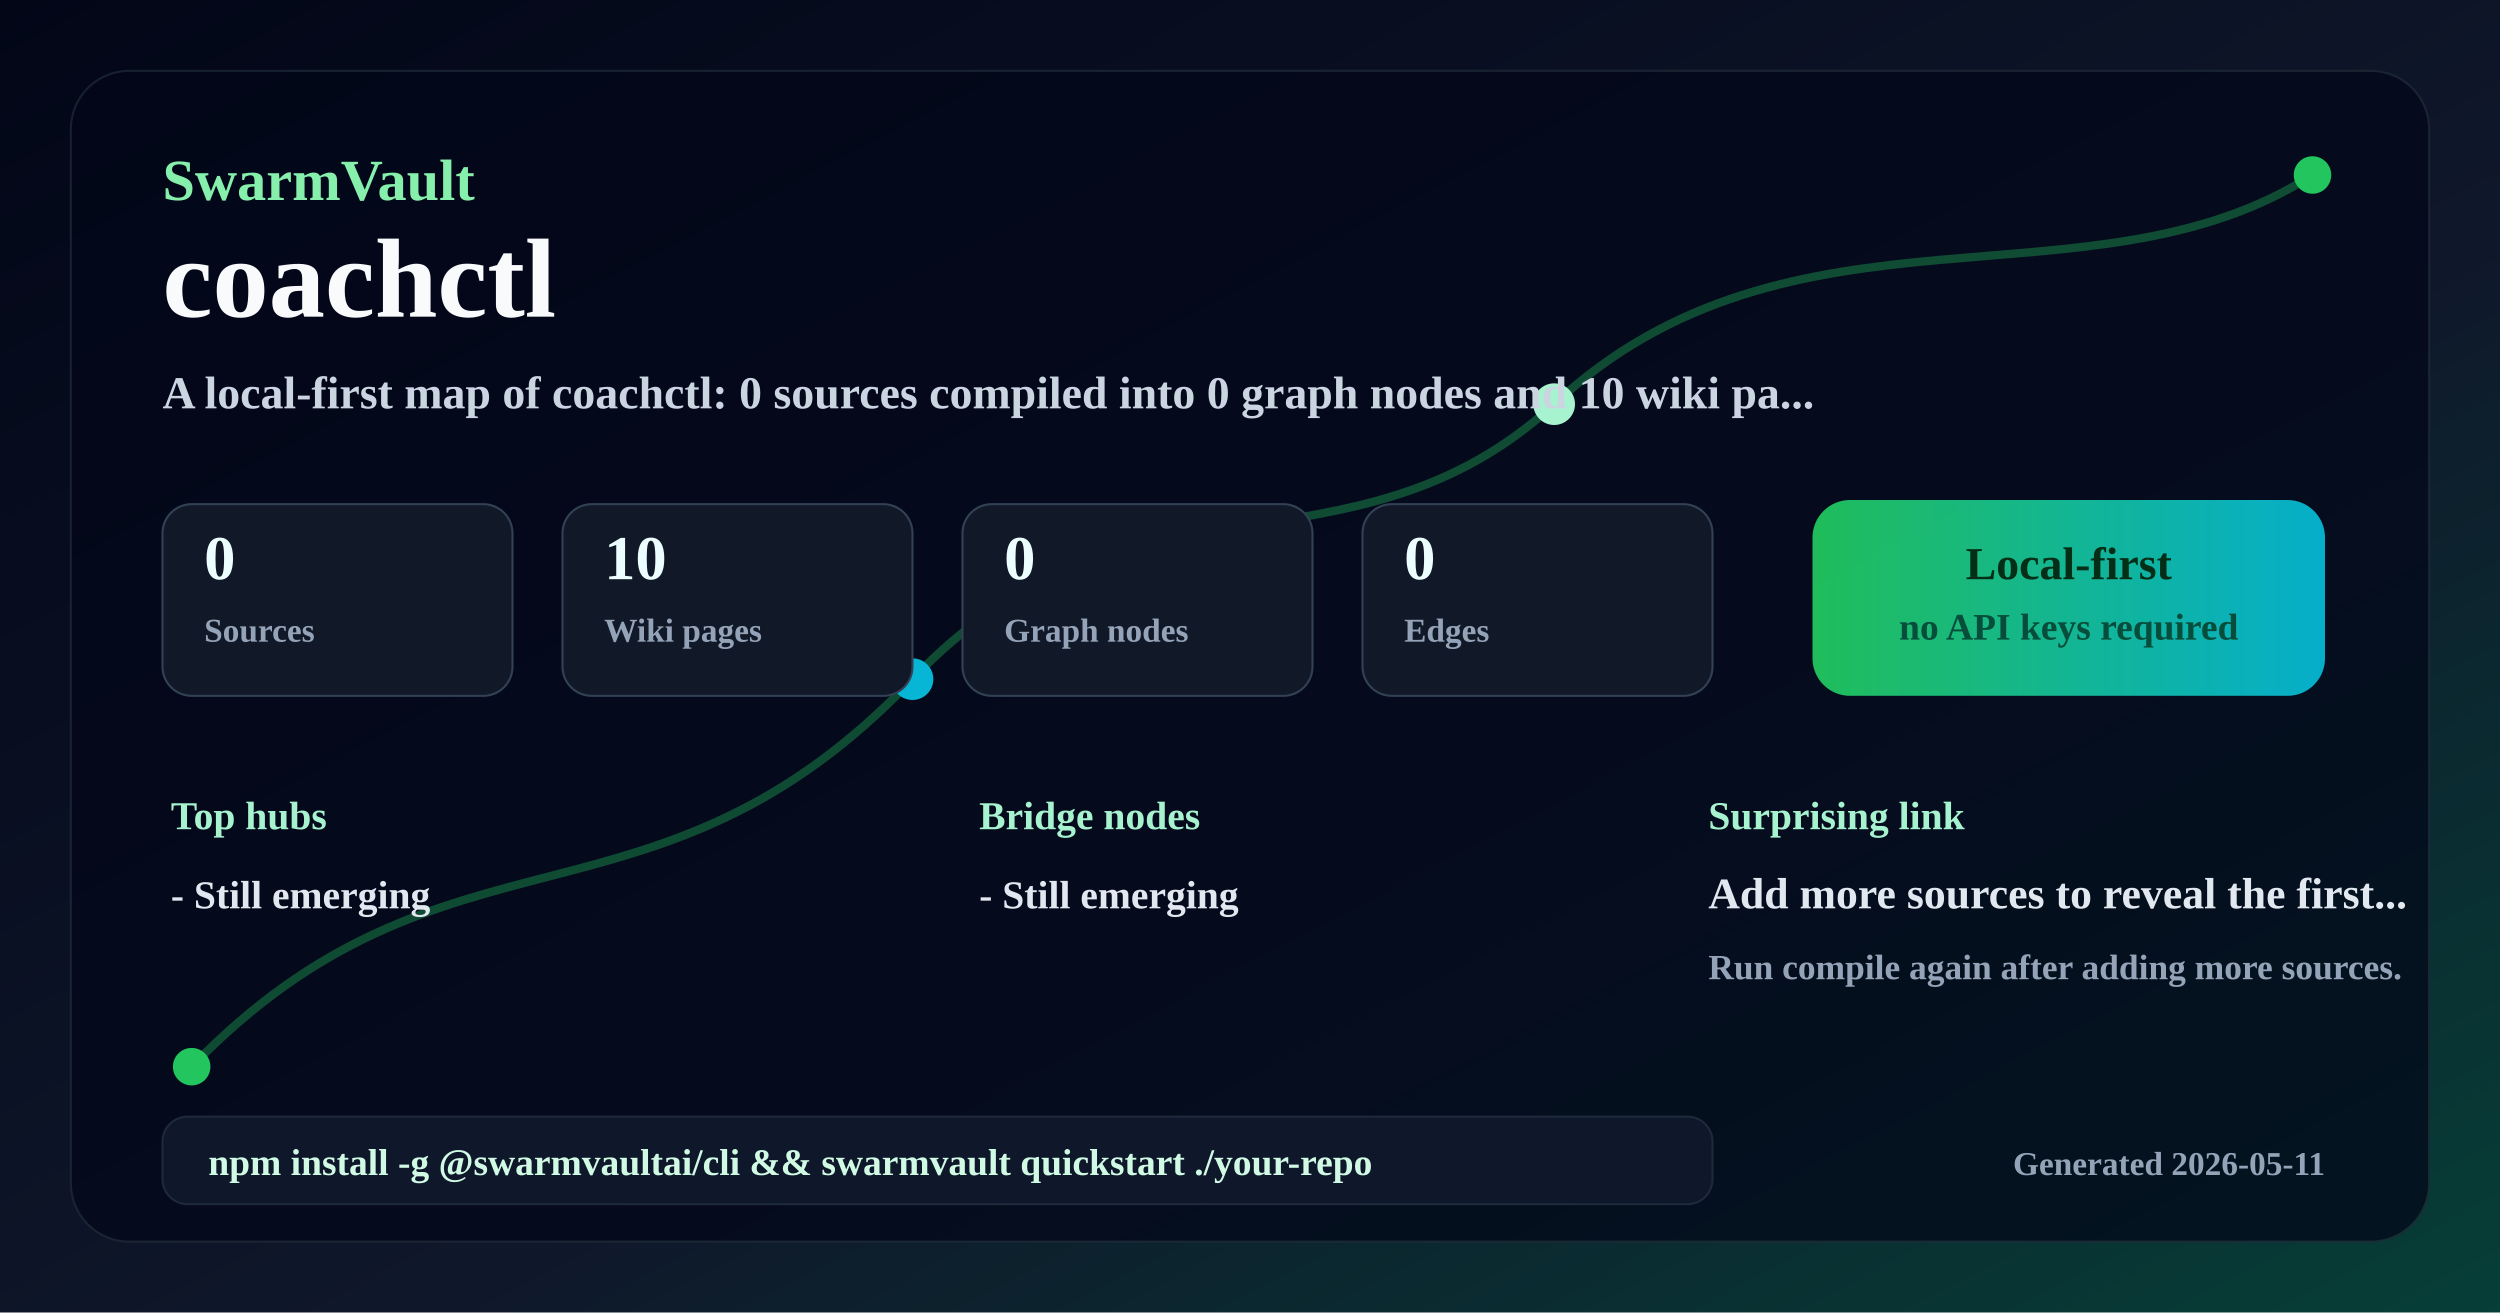
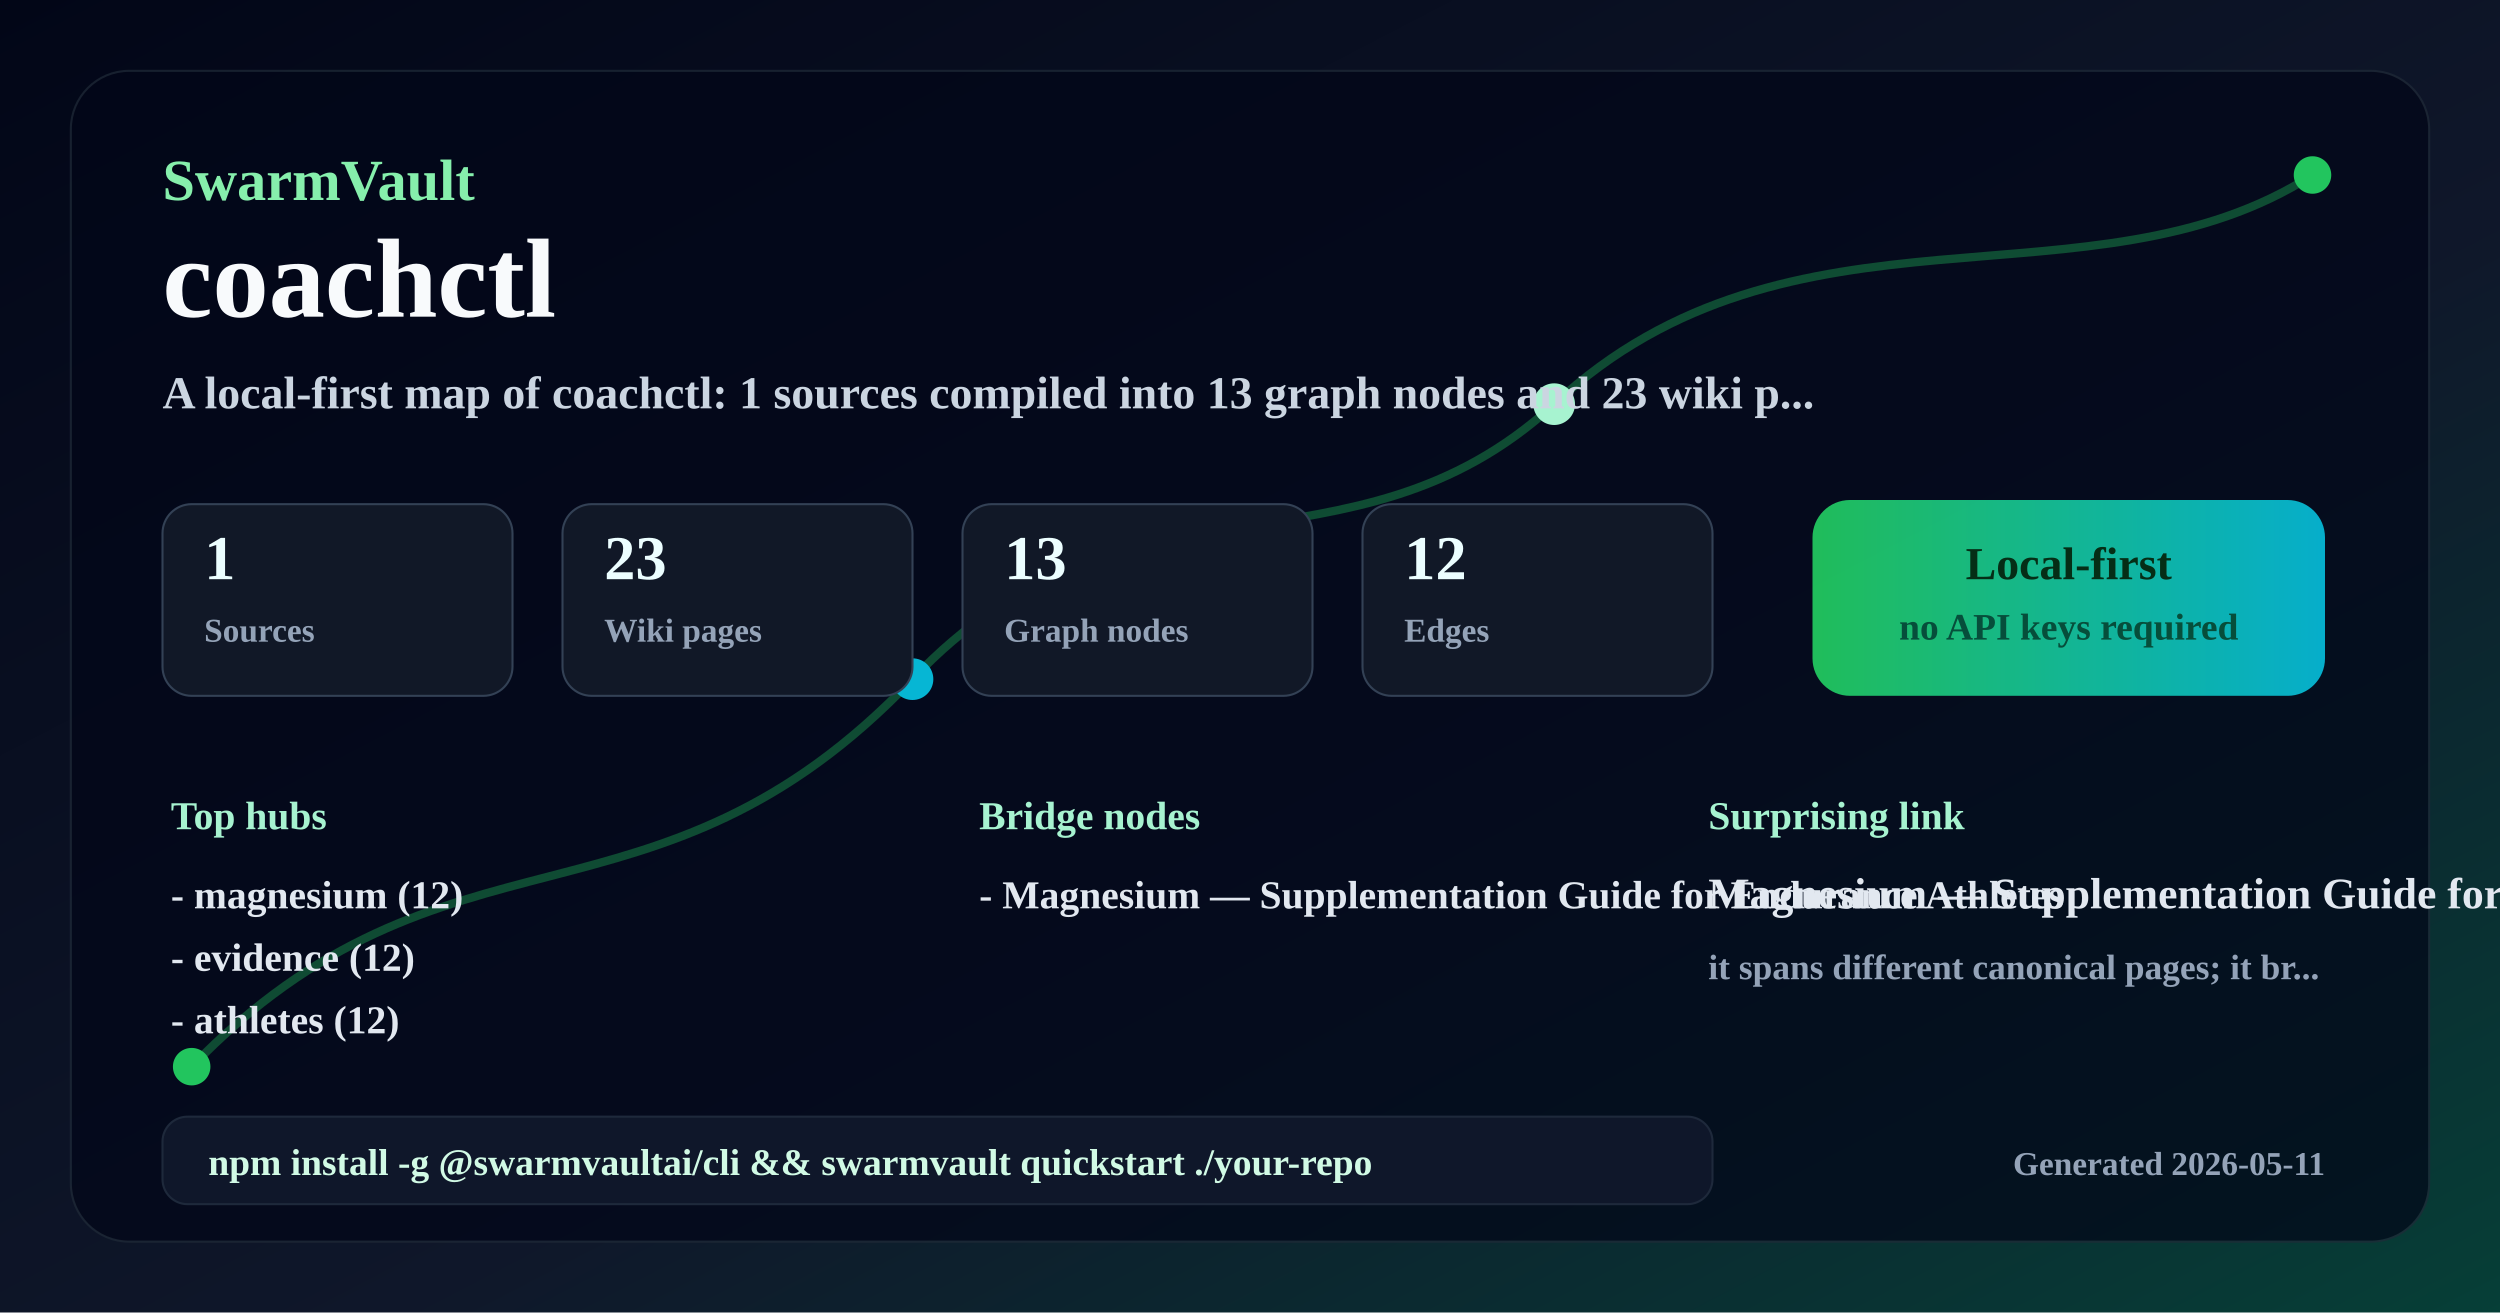
<svg xmlns="http://www.w3.org/2000/svg" width="1200" height="630" viewBox="0 0 1200 630" role="img" aria-labelledby="title desc">
  <defs>
    <linearGradient id="background" x1="0" y1="0" x2="1" y2="1">
      <stop offset="0%" stop-color="#020617" />
      <stop offset="58%" stop-color="#0f172a" />
      <stop offset="100%" stop-color="#063f37" />
    </linearGradient>
    <linearGradient id="accent" x1="0" y1="0" x2="1" y2="0">
      <stop offset="0%" stop-color="#22c55e" />
      <stop offset="100%" stop-color="#06b6d4" />
    </linearGradient>
  </defs>
  <rect width="1200" height="630" fill="url(#background)" />
  <rect x="34" y="34" width="1132" height="562" rx="28" fill="#020617" opacity="0.72" stroke="#1f2937" />
  <path d="M92 512 C214 386 314 456 438 326 C540 218 648 284 746 194 C860 88 1004 152 1110 84" fill="none" stroke="#22c55e" stroke-width="4" opacity="0.35" />
  <circle cx="92" cy="512" r="9" fill="#22c55e" />
  <circle cx="438" cy="326" r="10" fill="#06b6d4" />
  <circle cx="746" cy="194" r="10" fill="#a7f3d0" />
  <circle cx="1110" cy="84" r="9" fill="#22c55e" />
  <text x="78" y="96" font-size="28" fill="#86efac" font-weight="900" text-anchor="start">SwarmVault</text>
  <text x="78" y="152" font-size="54" fill="#f8fafc" font-weight="900" text-anchor="start">coachctl</text>
-   <text x="78" y="196" font-size="22" fill="#cbd5e1" font-weight="600" text-anchor="start">A local-first map of coachctl: 0 sources compiled into 0 graph nodes and 10 wiki pa...</text>
+   <text x="78" y="196" font-size="22" fill="#cbd5e1" font-weight="600" text-anchor="start">A local-first map of coachctl: 1 sources compiled into 13 graph nodes and 23 wiki p...</text>
  <rect x="78" y="242" width="168" height="92" rx="14" fill="#111827" stroke="#334155" />
-   <text x="98" y="278" font-size="30" fill="#ecfeff" font-weight="800" text-anchor="start">0</text>
+   <text x="98" y="278" font-size="30" fill="#ecfeff" font-weight="800" text-anchor="start">1</text>
  <text x="98" y="308" font-size="16" fill="#94a3b8" font-weight="600" text-anchor="start">Sources</text>
  <rect x="270" y="242" width="168" height="92" rx="14" fill="#111827" stroke="#334155" />
-   <text x="290" y="278" font-size="30" fill="#ecfeff" font-weight="800" text-anchor="start">10</text>
+   <text x="290" y="278" font-size="30" fill="#ecfeff" font-weight="800" text-anchor="start">23</text>
  <text x="290" y="308" font-size="16" fill="#94a3b8" font-weight="600" text-anchor="start">Wiki pages</text>
  <rect x="462" y="242" width="168" height="92" rx="14" fill="#111827" stroke="#334155" />
-   <text x="482" y="278" font-size="30" fill="#ecfeff" font-weight="800" text-anchor="start">0</text>
+   <text x="482" y="278" font-size="30" fill="#ecfeff" font-weight="800" text-anchor="start">13</text>
  <text x="482" y="308" font-size="16" fill="#94a3b8" font-weight="600" text-anchor="start">Graph nodes</text>
  <rect x="654" y="242" width="168" height="92" rx="14" fill="#111827" stroke="#334155" />
-   <text x="674" y="278" font-size="30" fill="#ecfeff" font-weight="800" text-anchor="start">0</text>
+   <text x="674" y="278" font-size="30" fill="#ecfeff" font-weight="800" text-anchor="start">12</text>
  <text x="674" y="308" font-size="16" fill="#94a3b8" font-weight="600" text-anchor="start">Edges</text>
  <rect x="870" y="240" width="246" height="94" rx="18" fill="url(#accent)" opacity="0.95" />
  <text x="993" y="278" font-size="22" fill="#052e16" font-weight="900" text-anchor="middle">Local-first</text>
  <text x="993" y="307" font-size="18" fill="#064e3b" font-weight="800" text-anchor="middle">no API keys required</text>
  <text x="82" y="398" font-size="19" fill="#a7f3d0" font-weight="800" text-anchor="start">Top hubs</text>
-   <text x="82" y="436" font-size="19" fill="#e2e8f0" font-weight="600" text-anchor="start">- Still emerging</text>
+   <text x="82" y="436" font-size="19" fill="#e2e8f0" font-weight="600" text-anchor="start">- magnesium (12)</text>
+   <text x="82" y="466" font-size="19" fill="#e2e8f0" font-weight="600" text-anchor="start">- evidence (12)</text>
+   <text x="82" y="496" font-size="19" fill="#e2e8f0" font-weight="600" text-anchor="start">- athletes (12)</text>
  <text x="470" y="398" font-size="19" fill="#a7f3d0" font-weight="800" text-anchor="start">Bridge nodes</text>
-   <text x="470" y="436" font-size="19" fill="#e2e8f0" font-weight="600" text-anchor="start">- Still emerging</text>
+   <text x="470" y="436" font-size="19" fill="#e2e8f0" font-weight="600" text-anchor="start">- Magnesium — Supplementation Guide for Endurance Athletes</text>
  <text x="820" y="398" font-size="19" fill="#a7f3d0" font-weight="800" text-anchor="start">Surprising link</text>
-   <text x="820" y="436" font-size="21" fill="#e2e8f0" font-weight="800" text-anchor="start">Add more sources to reveal the first...</text>
-   <text x="820" y="470" font-size="17" fill="#94a3b8" font-weight="600" text-anchor="start">Run compile again after adding more sources.</text>
+   <text x="820" y="436" font-size="21" fill="#e2e8f0" font-weight="800" text-anchor="start">Magnesium — Supplementation Guide for...</text>
+   <text x="820" y="470" font-size="17" fill="#94a3b8" font-weight="600" text-anchor="start">it spans different canonical pages; it br...</text>
  <rect x="78" y="536" width="744" height="42" rx="12" fill="#0f172a" stroke="#1e293b" />
  <text x="100" y="564" font-size="18" fill="#d1fae5" font-weight="800" text-anchor="start">npm install -g @swarmvaultai/cli &amp;&amp; swarmvault quickstart ./your-repo</text>
  <text x="1116" y="564" font-size="16" fill="#94a3b8" font-weight="600" text-anchor="end">Generated 2026-05-11</text>
</svg>
